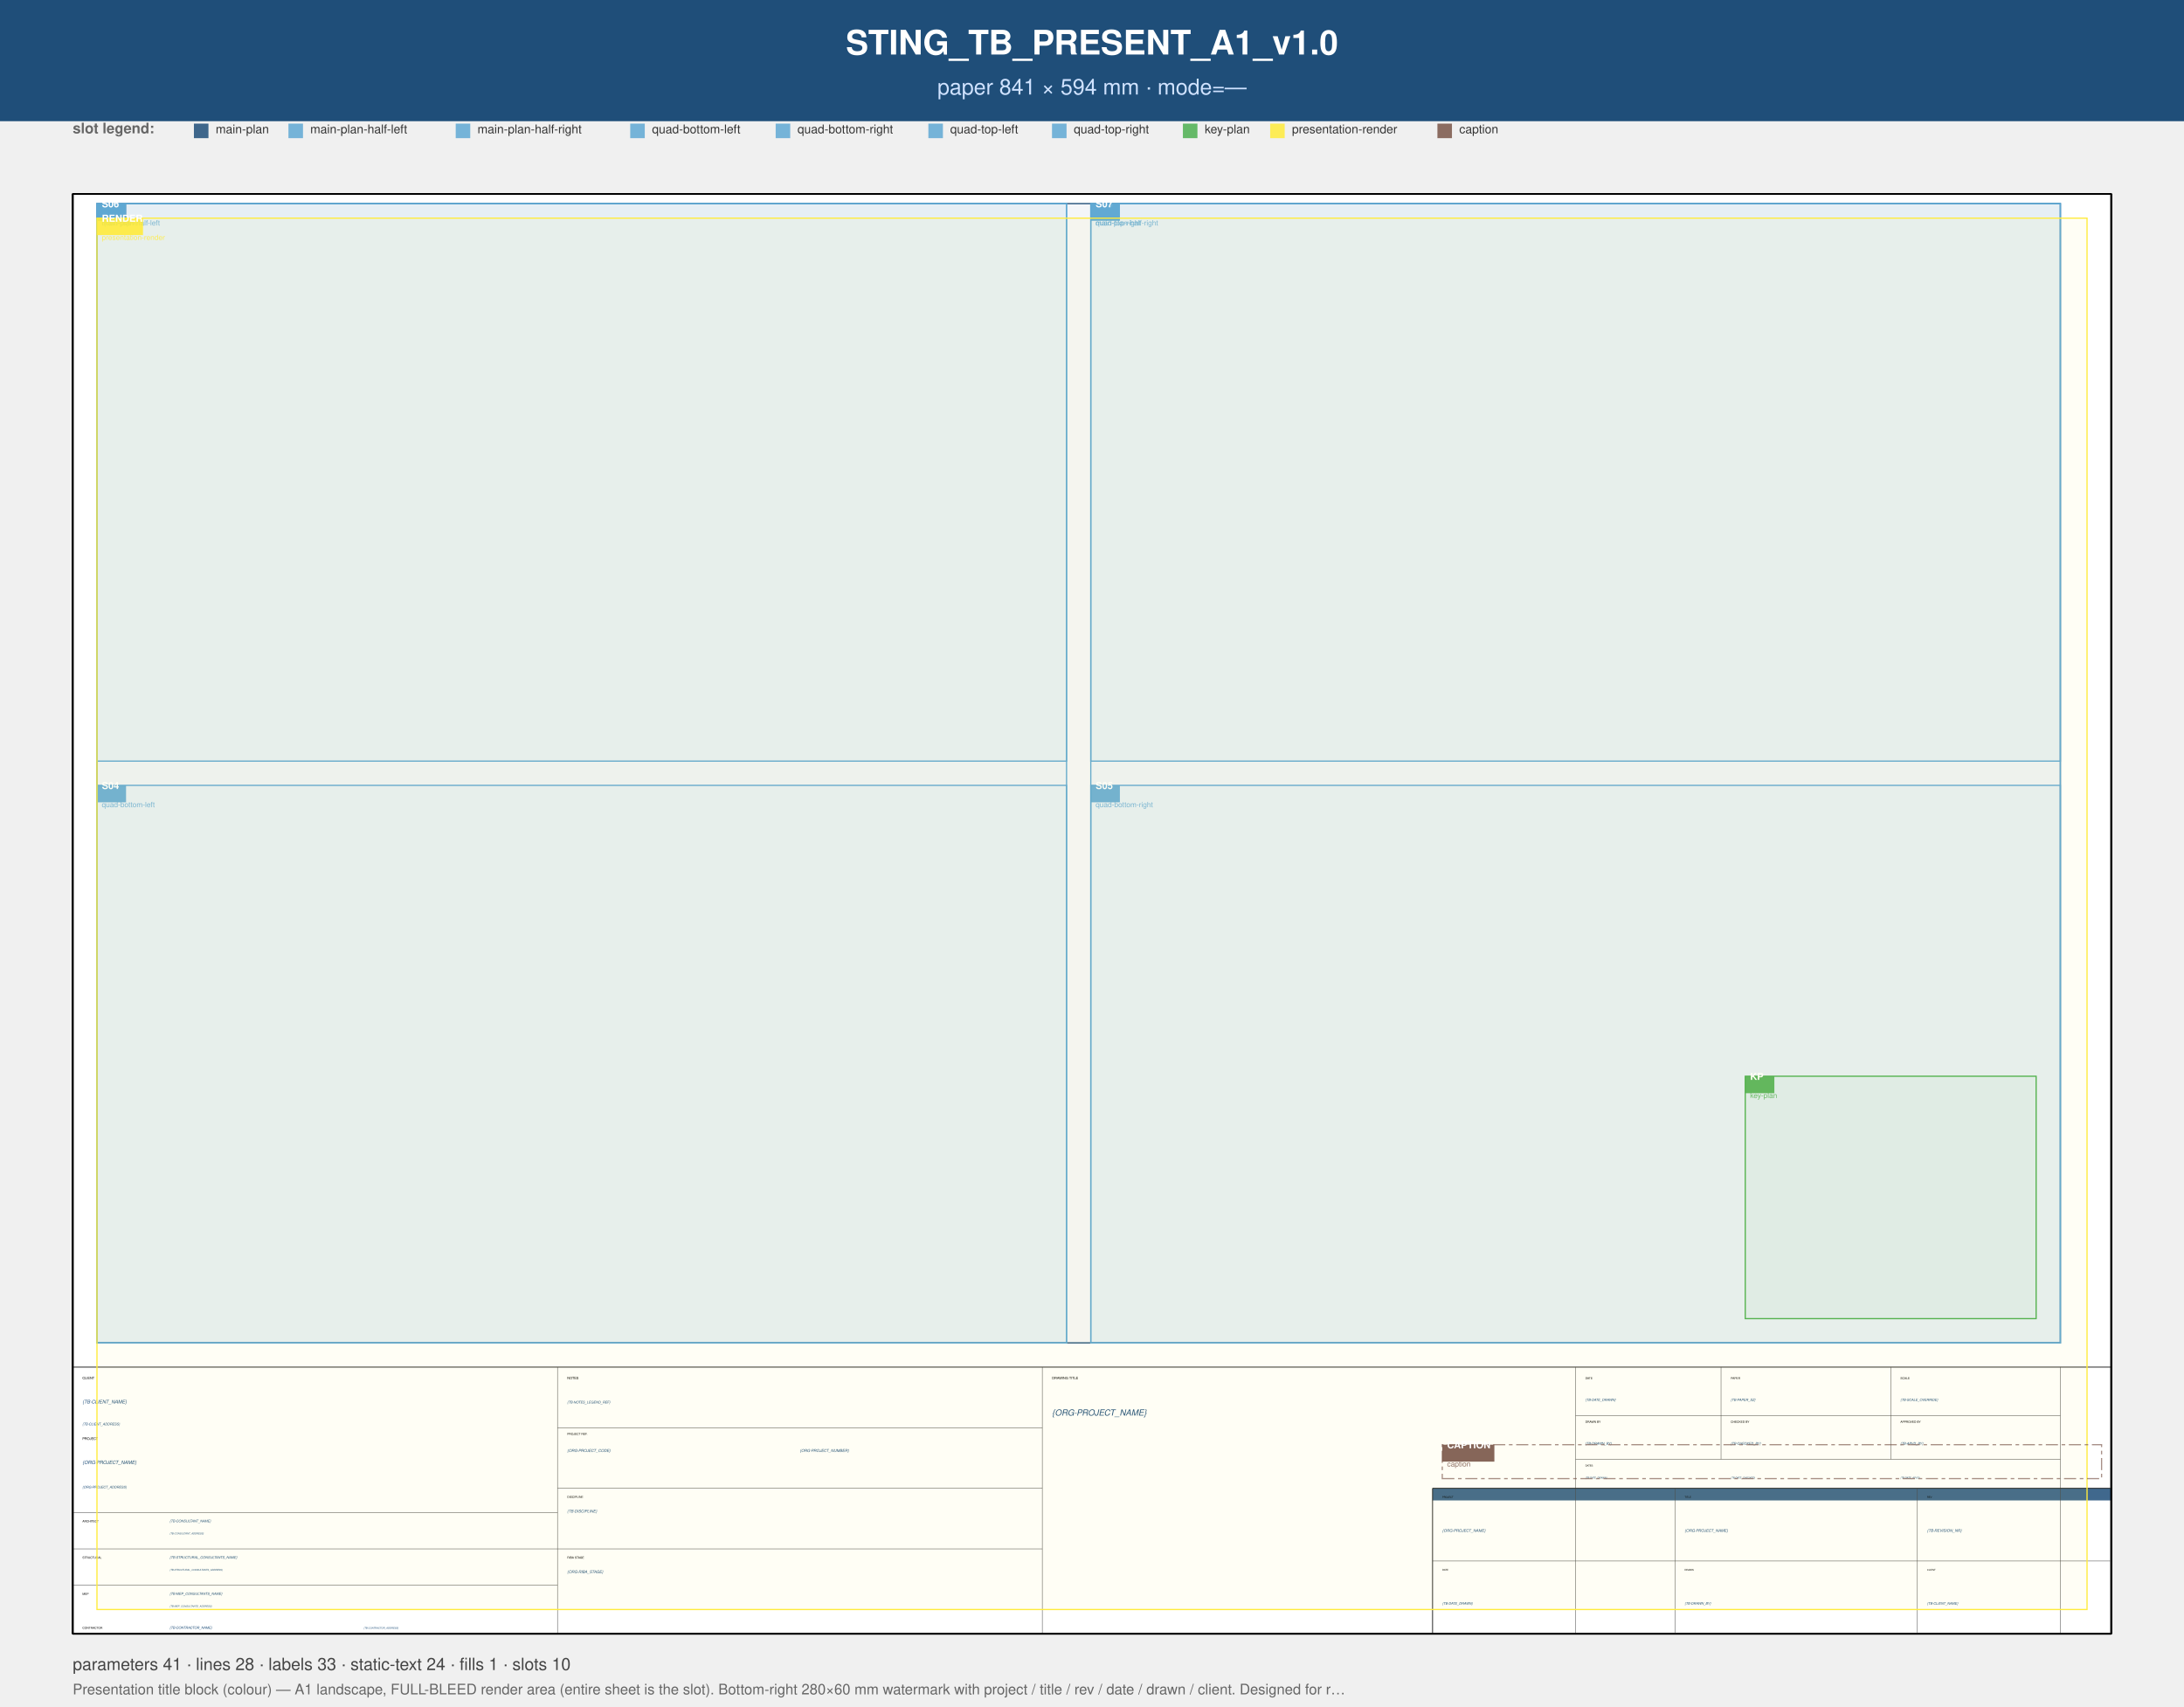
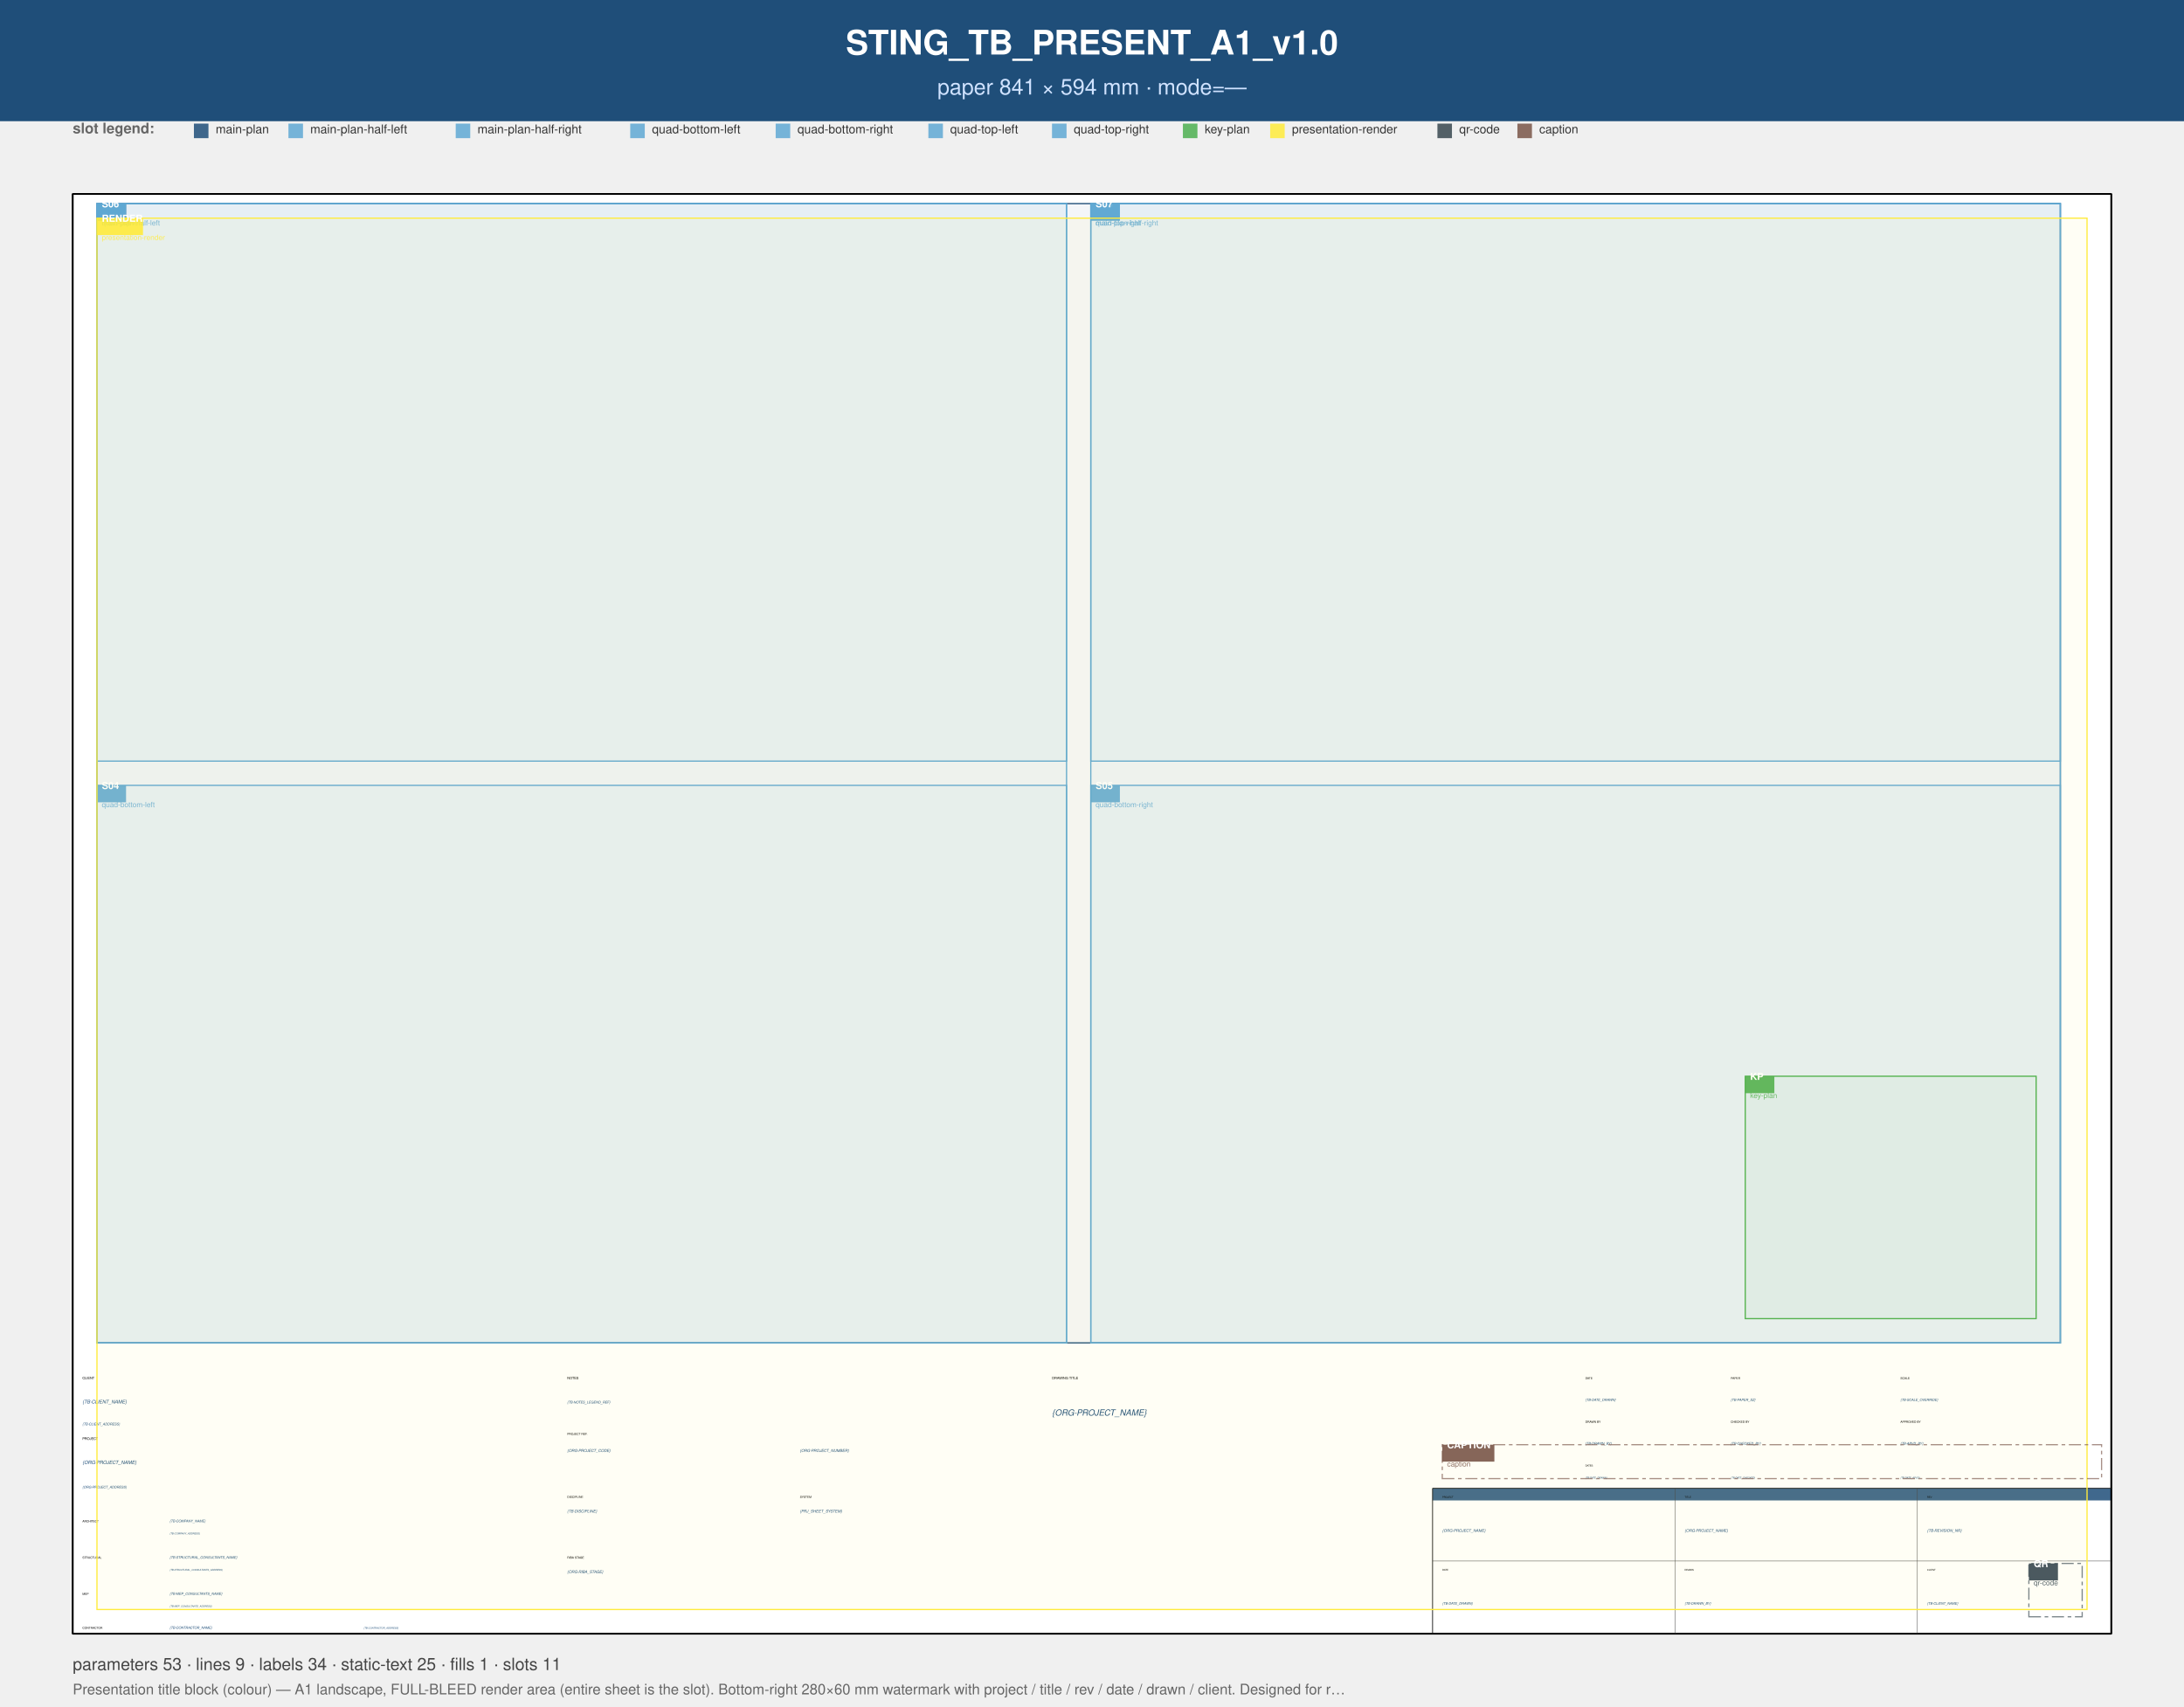
<svg xmlns="http://www.w3.org/2000/svg" viewBox="0 0 901 704" width="901mm" height="704mm" style="background:#fafafa;font-family:Helvetica,Arial,sans-serif;">
  <rect x="0" y="0" width="901" height="50" fill="#1F4E79" />
  <text x="450.5" y="22.5" text-anchor="middle" fill="#fff" font-size="14" font-weight="bold">STING_TB_PRESENT_A1_v1.0</text>
  <text x="450.5" y="39.0" text-anchor="middle" fill="#cfe2ff" font-size="9">paper 841 × 594 mm   ·   mode=—</text>
  <g transform="translate(30,674) scale(1,-1)">
    <rect x="0" y="0" width="841" height="594" fill="#ffffff" stroke="#1a1a1a" stroke-width="0.6" />
    <rect x="561" y="55" width="280" height="5" fill="#1F4E79" opacity="0.85" />
    <line x1="0" y1="0" x2="841" y2="0" stroke="#000" stroke-width="0.7" />
    <line x1="841" y1="0" x2="841" y2="594" stroke="#000" stroke-width="0.7" />
    <line x1="841" y1="594" x2="0" y2="594" stroke="#000" stroke-width="0.7" />
    <line x1="0" y1="594" x2="0" y2="0" stroke="#000" stroke-width="0.7" />
-     <line x1="0" y1="110" x2="841" y2="110" stroke="#222" stroke-width="0.35" />
-     <line x1="200" y1="0" x2="200" y2="110" stroke="#444" stroke-width="0.18" />
-     <line x1="400" y1="0" x2="400" y2="110" stroke="#444" stroke-width="0.18" />
-     <line x1="620" y1="0" x2="620" y2="110" stroke="#444" stroke-width="0.18" />
-     <line x1="820" y1="0" x2="820" y2="110" stroke="#444" stroke-width="0.18" />
-     <line x1="0" y1="50" x2="200" y2="50" stroke="#444" stroke-width="0.18" />
-     <line x1="0" y1="35" x2="200" y2="35" stroke="#444" stroke-width="0.18" />
-     <line x1="0" y1="20" x2="200" y2="20" stroke="#444" stroke-width="0.18" />
-     <line x1="200" y1="85" x2="400" y2="85" stroke="#444" stroke-width="0.18" />
-     <line x1="200" y1="60" x2="400" y2="60" stroke="#444" stroke-width="0.18" />
-     <line x1="200" y1="35" x2="400" y2="35" stroke="#444" stroke-width="0.18" />
-     <line x1="620" y1="90" x2="820" y2="90" stroke="#444" stroke-width="0.18" />
-     <line x1="620" y1="72" x2="820" y2="72" stroke="#444" stroke-width="0.18" />
-     <line x1="680" y1="72" x2="680" y2="110" stroke="#444" stroke-width="0.18" />
-     <line x1="750" y1="72" x2="750" y2="110" stroke="#444" stroke-width="0.18" />
-     <line x1="0" y1="0" x2="841" y2="0" stroke="#000" stroke-width="0.7" />
-     <line x1="841" y1="0" x2="841" y2="594" stroke="#000" stroke-width="0.7" />
-     <line x1="841" y1="594" x2="0" y2="594" stroke="#000" stroke-width="0.7" />
-     <line x1="0" y1="594" x2="0" y2="0" stroke="#000" stroke-width="0.7" />
    <line x1="561" y1="60" x2="841" y2="60" stroke="#222" stroke-width="0.35" />
    <line x1="561" y1="0" x2="561" y2="60" stroke="#222" stroke-width="0.35" />
    <line x1="661" y1="0" x2="661" y2="60" stroke="#444" stroke-width="0.18" />
    <line x1="761" y1="0" x2="761" y2="60" stroke="#444" stroke-width="0.18" />
    <line x1="561" y1="30.0" x2="841" y2="30.0" stroke="#444" stroke-width="0.18" />
    <g transform="translate(4,105) scale(1,-1)">
      <text x="0" y="0" font-size="1.4" text-anchor="start" fill="#000">CLIENT</text>
    </g>
    <g transform="translate(4,80) scale(1,-1)">
      <text x="0" y="0" font-size="1.4" text-anchor="start" fill="#000">PROJECT</text>
    </g>
    <g transform="translate(4,46) scale(1,-1)">
      <text x="0" y="0" font-size="1.2" text-anchor="start" fill="#000">ARCHITECT</text>
    </g>
    <g transform="translate(4,31) scale(1,-1)">
      <text x="0" y="0" font-size="1.2" text-anchor="start" fill="#000">STRUCTURAL</text>
    </g>
    <g transform="translate(4,16) scale(1,-1)">
      <text x="0" y="0" font-size="1.2" text-anchor="start" fill="#000">MEP</text>
    </g>
    <g transform="translate(4,2) scale(1,-1)">
      <text x="0" y="0" font-size="1.2" text-anchor="start" fill="#000">CONTRACTOR</text>
    </g>
    <g transform="translate(204,105) scale(1,-1)">
      <text x="0" y="0" font-size="1.4" text-anchor="start" fill="#000">NOTES</text>
    </g>
    <g transform="translate(404,105) scale(1,-1)">
      <text x="0" y="0" font-size="1.4" text-anchor="start" fill="#000">DRAWING TITLE</text>
    </g>
    <g transform="translate(204,82) scale(1,-1)">
      <text x="0" y="0" font-size="1.2" text-anchor="start" fill="#000">PROJECT REF.</text>
    </g>
    <g transform="translate(204,56) scale(1,-1)">
      <text x="0" y="0" font-size="1.2" text-anchor="start" fill="#000">DISCIPLINE</text>
    </g>
    <g transform="translate(204,31) scale(1,-1)">
      <text x="0" y="0" font-size="1.2" text-anchor="start" fill="#000">RIBA STAGE</text>
    </g>
    <g transform="translate(624,105) scale(1,-1)">
      <text x="0" y="0" font-size="1.2" text-anchor="start" fill="#000">DATE</text>
    </g>
    <g transform="translate(684,105) scale(1,-1)">
      <text x="0" y="0" font-size="1.2" text-anchor="start" fill="#000">PAPER</text>
    </g>
    <g transform="translate(754,105) scale(1,-1)">
      <text x="0" y="0" font-size="1.2" text-anchor="start" fill="#000">SCALE</text>
    </g>
    <g transform="translate(624,87) scale(1,-1)">
      <text x="0" y="0" font-size="1.2" text-anchor="start" fill="#000">DRAWN BY</text>
    </g>
    <g transform="translate(684,87) scale(1,-1)">
      <text x="0" y="0" font-size="1.2" text-anchor="start" fill="#000">CHECKED BY</text>
    </g>
    <g transform="translate(754,87) scale(1,-1)">
      <text x="0" y="0" font-size="1.2" text-anchor="start" fill="#000">APPROVED BY</text>
    </g>
    <g transform="translate(624,69) scale(1,-1)">
      <text x="0" y="0" font-size="1.0" text-anchor="start" fill="#000">DATES</text>
    </g>
+     <g transform="translate(300,56) scale(1,-1)">
+       <text x="0" y="0" font-size="1.2" text-anchor="start" fill="#000">SYSTEM</text>
+     </g>
    <g transform="translate(565,56) scale(1,-1)">
      <text x="0" y="0" font-size="1.0" text-anchor="start" fill="#000">PROJECT</text>
    </g>
    <g transform="translate(665,56) scale(1,-1)">
      <text x="0" y="0" font-size="1.0" text-anchor="start" fill="#000">TITLE</text>
    </g>
    <g transform="translate(765,56) scale(1,-1)">
      <text x="0" y="0" font-size="1.0" text-anchor="start" fill="#000">REV</text>
    </g>
    <g transform="translate(565,26.0) scale(1,-1)">
      <text x="0" y="0" font-size="1.0" text-anchor="start" fill="#000">DATE</text>
    </g>
    <g transform="translate(665,26.0) scale(1,-1)">
      <text x="0" y="0" font-size="1.0" text-anchor="start" fill="#000">DRAWN</text>
    </g>
    <g transform="translate(765,26.0) scale(1,-1)">
      <text x="0" y="0" font-size="1.0" text-anchor="start" fill="#000">CLIENT</text>
    </g>
    <g transform="translate(4,95) scale(1,-1)">
      <text x="0" y="0" font-size="2.0" text-anchor="start" fill="#1F4E79" font-style="italic">{TB·CLIENT_NAME}</text>
    </g>
    <g transform="translate(4,86) scale(1,-1)">
      <text x="0" y="0" font-size="1.4" text-anchor="start" fill="#1F4E79" font-style="italic">{TB·CLIENT_ADDRESS}</text>
    </g>
    <g transform="translate(4,70) scale(1,-1)">
      <text x="0" y="0" font-size="2.0" text-anchor="start" fill="#1F4E79" font-style="italic">{ORG·PROJECT_NAME}</text>
    </g>
    <g transform="translate(4,60) scale(1,-1)">
      <text x="0" y="0" font-size="1.4" text-anchor="start" fill="#1F4E79" font-style="italic">{ORG·PROJECT_ADDRESS}</text>
    </g>
    <g transform="translate(40,46) scale(1,-1)">
-       <text x="0" y="0" font-size="1.4" text-anchor="start" fill="#1F4E79" font-style="italic">{TB·CONSULTANT_NAME}</text>
+       <text x="0" y="0" font-size="1.4" text-anchor="start" fill="#1F4E79" font-style="italic">{TB·COMPANY_NAME}</text>
    </g>
    <g transform="translate(40,41) scale(1,-1)">
-       <text x="0" y="0" font-size="1.0" text-anchor="start" fill="#1F4E79" font-style="italic">{TB·CONSULTANT_ADDRESS}</text>
+       <text x="0" y="0" font-size="1.0" text-anchor="start" fill="#1F4E79" font-style="italic">{TB·COMPANY_ADDRESS}</text>
    </g>
    <g transform="translate(40,31) scale(1,-1)">
      <text x="0" y="0" font-size="1.4" text-anchor="start" fill="#1F4E79" font-style="italic">{TB·STRUCTURAL_CONSULTANTS_NAME}</text>
    </g>
    <g transform="translate(40,26) scale(1,-1)">
      <text x="0" y="0" font-size="1.0" text-anchor="start" fill="#1F4E79" font-style="italic">{TB·STRUCTURAL_CONSULTANTS_ADDRESS}</text>
    </g>
    <g transform="translate(40,16) scale(1,-1)">
      <text x="0" y="0" font-size="1.4" text-anchor="start" fill="#1F4E79" font-style="italic">{TB·MEP_CONSULTANTS_NAME}</text>
    </g>
    <g transform="translate(40,11) scale(1,-1)">
      <text x="0" y="0" font-size="1.0" text-anchor="start" fill="#1F4E79" font-style="italic">{TB·MEP_CONSULTANTS_ADDRESS}</text>
    </g>
    <g transform="translate(40,2) scale(1,-1)">
      <text x="0" y="0" font-size="1.4" text-anchor="start" fill="#1F4E79" font-style="italic">{TB·CONTRACTOR_NAME}</text>
    </g>
    <g transform="translate(120,2) scale(1,-1)">
      <text x="0" y="0" font-size="1.0" text-anchor="start" fill="#1F4E79" font-style="italic">{TB·CONTRACTOR_ADDRESS}</text>
    </g>
    <g transform="translate(204,75) scale(1,-1)">
      <text x="0" y="0" font-size="1.6" text-anchor="start" fill="#1F4E79" font-style="italic">{ORG·PROJECT_CODE}</text>
    </g>
    <g transform="translate(300,75) scale(1,-1)">
      <text x="0" y="0" font-size="1.6" text-anchor="start" fill="#1F4E79" font-style="italic">{ORG·PROJECT_NUMBER}</text>
    </g>
    <g transform="translate(204,50) scale(1,-1)">
      <text x="0" y="0" font-size="1.6" text-anchor="start" fill="#1F4E79" font-style="italic">{TB·DISCIPLINE}</text>
    </g>
    <g transform="translate(204,25) scale(1,-1)">
      <text x="0" y="0" font-size="1.6" text-anchor="start" fill="#1F4E79" font-style="italic">{ORG·RIBA_STAGE}</text>
    </g>
    <g transform="translate(204,95) scale(1,-1)">
      <text x="0" y="0" font-size="1.4" text-anchor="start" fill="#1F4E79" font-style="italic">{TB·NOTES_LEGEND_REF}</text>
    </g>
    <g transform="translate(404,90) scale(1,-1)">
      <text x="0" y="0" font-size="3.5" text-anchor="start" fill="#1F4E79" font-style="italic">{ORG·PROJECT_NAME}</text>
    </g>
    <g transform="translate(624,96) scale(1,-1)">
      <text x="0" y="0" font-size="1.4" text-anchor="start" fill="#1F4E79" font-style="italic">{TB·DATE_DRAWN}</text>
    </g>
    <g transform="translate(684,96) scale(1,-1)">
      <text x="0" y="0" font-size="1.4" text-anchor="start" fill="#1F4E79" font-style="italic">{TB·PAPER_SZ}</text>
    </g>
    <g transform="translate(754,96) scale(1,-1)">
      <text x="0" y="0" font-size="1.4" text-anchor="start" fill="#1F4E79" font-style="italic">{TB·SCALE_OVERRIDE}</text>
    </g>
    <g transform="translate(624,78) scale(1,-1)">
      <text x="0" y="0" font-size="1.4" text-anchor="start" fill="#1F4E79" font-style="italic">{TB·DRAWN_BY}</text>
    </g>
    <g transform="translate(684,78) scale(1,-1)">
      <text x="0" y="0" font-size="1.4" text-anchor="start" fill="#1F4E79" font-style="italic">{TB·CHECKED_BY}</text>
    </g>
    <g transform="translate(754,78) scale(1,-1)">
      <text x="0" y="0" font-size="1.4" text-anchor="start" fill="#1F4E79" font-style="italic">{TB·APVD_BY}</text>
    </g>
    <g transform="translate(624,64) scale(1,-1)">
      <text x="0" y="0" font-size="1.0" text-anchor="start" fill="#1F4E79" font-style="italic">{TB·DATE_DRAWN}</text>
    </g>
    <g transform="translate(684,64) scale(1,-1)">
      <text x="0" y="0" font-size="1.0" text-anchor="start" fill="#1F4E79" font-style="italic">{TB·DATE_CHECKED}</text>
    </g>
    <g transform="translate(754,64) scale(1,-1)">
      <text x="0" y="0" font-size="1.0" text-anchor="start" fill="#1F4E79" font-style="italic">{TB·DATE_APVD}</text>
+     </g>
+     <g transform="translate(300,50) scale(1,-1)">
+       <text x="0" y="0" font-size="1.6" text-anchor="start" fill="#1F4E79" font-style="italic">{PRJ_SHEET_SYSTEM}</text>
    </g>
    <g transform="translate(565,42) scale(1,-1)">
      <text x="0" y="0" font-size="1.6" text-anchor="start" fill="#1F4E79" font-style="italic">{ORG·PROJECT_NAME}</text>
    </g>
    <g transform="translate(665,42) scale(1,-1)">
      <text x="0" y="0" font-size="1.6" text-anchor="start" fill="#1F4E79" font-style="italic">{ORG·PROJECT_NAME}</text>
    </g>
    <g transform="translate(765,42) scale(1,-1)">
      <text x="0" y="0" font-size="1.6" text-anchor="start" fill="#1F4E79" font-style="italic">{TB·REVISION_NR}</text>
    </g>
    <g transform="translate(565,12.0) scale(1,-1)">
      <text x="0" y="0" font-size="1.4" text-anchor="start" fill="#1F4E79" font-style="italic">{TB·DATE_DRAWN}</text>
    </g>
    <g transform="translate(665,12.0) scale(1,-1)">
      <text x="0" y="0" font-size="1.4" text-anchor="start" fill="#1F4E79" font-style="italic">{TB·DRAWN_BY}</text>
    </g>
    <g transform="translate(765,12.0) scale(1,-1)">
      <text x="0" y="0" font-size="1.4" text-anchor="start" fill="#1F4E79" font-style="italic">{TB·CLIENT_NAME}</text>
    </g>
    <rect x="10" y="120" width="810" height="470" fill="#1F4E79" fill-opacity="0.05" stroke="#1F4E79" stroke-width="0.5" stroke-dasharray="" opacity="1.0" />
    <rect x="10" y="583" width="12" height="7" fill="#1F4E79" opacity="0.9" />
    <g transform="translate(12,588.5) scale(1,-1)">
      <text x="0" y="0" font-size="4" font-weight="bold" fill="#fff">S01</text>
    </g>
    <g transform="translate(12,581) scale(1,-1)">
      <text x="0" y="0" font-size="3" fill="#1F4E79" opacity="0.85">main-plan</text>
    </g>
    <rect x="10" y="120" width="400" height="470" fill="#5fa8d3" fill-opacity="0.05" stroke="#5fa8d3" stroke-width="0.5" stroke-dasharray="" opacity="1.0" />
    <rect x="10" y="583" width="12" height="7" fill="#5fa8d3" opacity="0.9" />
    <g transform="translate(12,588.5) scale(1,-1)">
      <text x="0" y="0" font-size="4" font-weight="bold" fill="#fff">S02</text>
    </g>
    <g transform="translate(12,581) scale(1,-1)">
      <text x="0" y="0" font-size="3" fill="#5fa8d3" opacity="0.85">main-plan-half-left</text>
    </g>
    <rect x="420" y="120" width="400" height="470" fill="#5fa8d3" fill-opacity="0.05" stroke="#5fa8d3" stroke-width="0.5" stroke-dasharray="" opacity="1.0" />
    <rect x="420" y="583" width="12" height="7" fill="#5fa8d3" opacity="0.9" />
    <g transform="translate(422,588.5) scale(1,-1)">
      <text x="0" y="0" font-size="4" font-weight="bold" fill="#fff">S03</text>
    </g>
    <g transform="translate(422,581) scale(1,-1)">
      <text x="0" y="0" font-size="3" fill="#5fa8d3" opacity="0.85">main-plan-half-right</text>
    </g>
    <rect x="10" y="120" width="400" height="230" fill="#5fa8d3" fill-opacity="0.05" stroke="#5fa8d3" stroke-width="0.5" stroke-dasharray="" opacity="1.0" />
    <rect x="10" y="343" width="12" height="7" fill="#5fa8d3" opacity="0.9" />
    <g transform="translate(12,348.5) scale(1,-1)">
      <text x="0" y="0" font-size="4" font-weight="bold" fill="#fff">S04</text>
    </g>
    <g transform="translate(12,341) scale(1,-1)">
      <text x="0" y="0" font-size="3" fill="#5fa8d3" opacity="0.85">quad-bottom-left</text>
    </g>
    <rect x="420" y="120" width="400" height="230" fill="#5fa8d3" fill-opacity="0.05" stroke="#5fa8d3" stroke-width="0.5" stroke-dasharray="" opacity="1.0" />
    <rect x="420" y="343" width="12" height="7" fill="#5fa8d3" opacity="0.9" />
    <g transform="translate(422,348.5) scale(1,-1)">
      <text x="0" y="0" font-size="4" font-weight="bold" fill="#fff">S05</text>
    </g>
    <g transform="translate(422,341) scale(1,-1)">
      <text x="0" y="0" font-size="3" fill="#5fa8d3" opacity="0.85">quad-bottom-right</text>
    </g>
    <rect x="10" y="360" width="400" height="230" fill="#5fa8d3" fill-opacity="0.05" stroke="#5fa8d3" stroke-width="0.5" stroke-dasharray="" opacity="1.0" />
    <rect x="10" y="583" width="12" height="7" fill="#5fa8d3" opacity="0.9" />
    <g transform="translate(12,588.5) scale(1,-1)">
      <text x="0" y="0" font-size="4" font-weight="bold" fill="#fff">S06</text>
    </g>
    <g transform="translate(12,581) scale(1,-1)">
      <text x="0" y="0" font-size="3" fill="#5fa8d3" opacity="0.85">quad-top-left</text>
    </g>
    <rect x="420" y="360" width="400" height="230" fill="#5fa8d3" fill-opacity="0.05" stroke="#5fa8d3" stroke-width="0.5" stroke-dasharray="" opacity="1.0" />
    <rect x="420" y="583" width="12" height="7" fill="#5fa8d3" opacity="0.9" />
    <g transform="translate(422,588.5) scale(1,-1)">
      <text x="0" y="0" font-size="4" font-weight="bold" fill="#fff">S07</text>
    </g>
    <g transform="translate(422,581) scale(1,-1)">
      <text x="0" y="0" font-size="3" fill="#5fa8d3" opacity="0.85">quad-top-right</text>
    </g>
    <rect x="690" y="130" width="120" height="100" fill="#4CAF50" fill-opacity="0.05" stroke="#4CAF50" stroke-width="0.5" stroke-dasharray="" opacity="1.0" />
    <rect x="690" y="223" width="12" height="7" fill="#4CAF50" opacity="0.9" />
    <g transform="translate(692,228.5) scale(1,-1)">
      <text x="0" y="0" font-size="4" font-weight="bold" fill="#fff">KP</text>
    </g>
    <g transform="translate(692,221) scale(1,-1)">
      <text x="0" y="0" font-size="3" fill="#4CAF50" opacity="0.85">key-plan</text>
    </g>
    <rect x="10" y="10" width="821" height="574" fill="#FFEB3B" fill-opacity="0.05" stroke="#FFEB3B" stroke-width="0.5" stroke-dasharray="" opacity="1.0" />
    <rect x="10" y="577" width="19.0" height="7" fill="#FFEB3B" opacity="0.9" />
    <g transform="translate(12,582.5) scale(1,-1)">
      <text x="0" y="0" font-size="4" font-weight="bold" fill="#fff">RENDER</text>
    </g>
    <g transform="translate(12,575) scale(1,-1)">
      <text x="0" y="0" font-size="3" fill="#FFEB3B" opacity="0.85">presentation-render</text>
+     </g>
+     <rect x="807" y="7" width="22" height="22" fill="#37474F" fill-opacity="0.0" stroke="#37474F" stroke-width="0.5" stroke-dasharray="5,1.5,1.5,1.5" opacity="0.65" />
+     <rect x="807" y="22" width="12" height="7" fill="#37474F" opacity="0.9" />
+     <g transform="translate(809,27.5) scale(1,-1)">
+       <text x="0" y="0" font-size="4" font-weight="bold" fill="#fff">QR</text>
+     </g>
+     <g transform="translate(809,20) scale(1,-1)">
+       <text x="0" y="0" font-size="3" fill="#37474F" opacity="0.85">qr-code</text>
    </g>
    <rect x="565" y="64" width="272" height="14" fill="#795548" fill-opacity="0.0" stroke="#795548" stroke-width="0.5" stroke-dasharray="5,1.5,1.5,1.5" opacity="0.65" />
    <rect x="565" y="71" width="21.5" height="7" fill="#795548" opacity="0.9" />
    <g transform="translate(567,76.5) scale(1,-1)">
      <text x="0" y="0" font-size="4" font-weight="bold" fill="#fff">CAPTION</text>
    </g>
    <g transform="translate(567,69) scale(1,-1)">
      <text x="0" y="0" font-size="3" fill="#795548" opacity="0.85">caption</text>
    </g>
  </g>
  <text x="30" y="55" font-size="6" fill="#666" font-weight="bold">slot legend:</text>
  <rect x="80" y="51" width="6" height="6" fill="#1F4E79" opacity="0.85" />
  <text x="89" y="55" font-size="5" fill="#333">main-plan</text>
  <rect x="119" y="51" width="6" height="6" fill="#5fa8d3" opacity="0.85" />
  <text x="128" y="55" font-size="5" fill="#333">main-plan-half-left</text>
  <rect x="188" y="51" width="6" height="6" fill="#5fa8d3" opacity="0.85" />
  <text x="197" y="55" font-size="5" fill="#333">main-plan-half-right</text>
  <rect x="260" y="51" width="6" height="6" fill="#5fa8d3" opacity="0.85" />
  <text x="269" y="55" font-size="5" fill="#333">quad-bottom-left</text>
  <rect x="320" y="51" width="6" height="6" fill="#5fa8d3" opacity="0.85" />
  <text x="329" y="55" font-size="5" fill="#333">quad-bottom-right</text>
  <rect x="383" y="51" width="6" height="6" fill="#5fa8d3" opacity="0.85" />
  <text x="392" y="55" font-size="5" fill="#333">quad-top-left</text>
  <rect x="434" y="51" width="6" height="6" fill="#5fa8d3" opacity="0.85" />
  <text x="443" y="55" font-size="5" fill="#333">quad-top-right</text>
  <rect x="488" y="51" width="6" height="6" fill="#4CAF50" opacity="0.85" />
  <text x="497" y="55" font-size="5" fill="#333">key-plan</text>
  <rect x="524" y="51" width="6" height="6" fill="#FFEB3B" opacity="0.85" />
  <text x="533" y="55" font-size="5" fill="#333">presentation-render</text>
-   <rect x="593" y="51" width="6" height="6" fill="#795548" opacity="0.85" />
-   <text x="602" y="55" font-size="5" fill="#333">caption</text>
-   <text x="30" y="689.0" font-size="7" fill="#444">parameters 41  ·  lines 28  ·  labels 33  ·  static-text 24  ·  fills 1  ·  slots 10</text>
+   <rect x="593" y="51" width="6" height="6" fill="#37474F" opacity="0.85" />
+   <text x="602" y="55" font-size="5" fill="#333">qr-code</text>
+   <rect x="626" y="51" width="6" height="6" fill="#795548" opacity="0.85" />
+   <text x="635" y="55" font-size="5" fill="#333">caption</text>
+   <text x="30" y="689.0" font-size="7" fill="#444">parameters 53  ·  lines 9  ·  labels 34  ·  static-text 25  ·  fills 1  ·  slots 11</text>
  <text x="30" y="699.0" font-size="6" fill="#666">Presentation title block (colour) — A1 landscape, FULL-BLEED render area (entire sheet is the slot). Bottom-right 280×60 mm watermark with project / title / rev / date / drawn / client. Designed for r…</text>
</svg>
